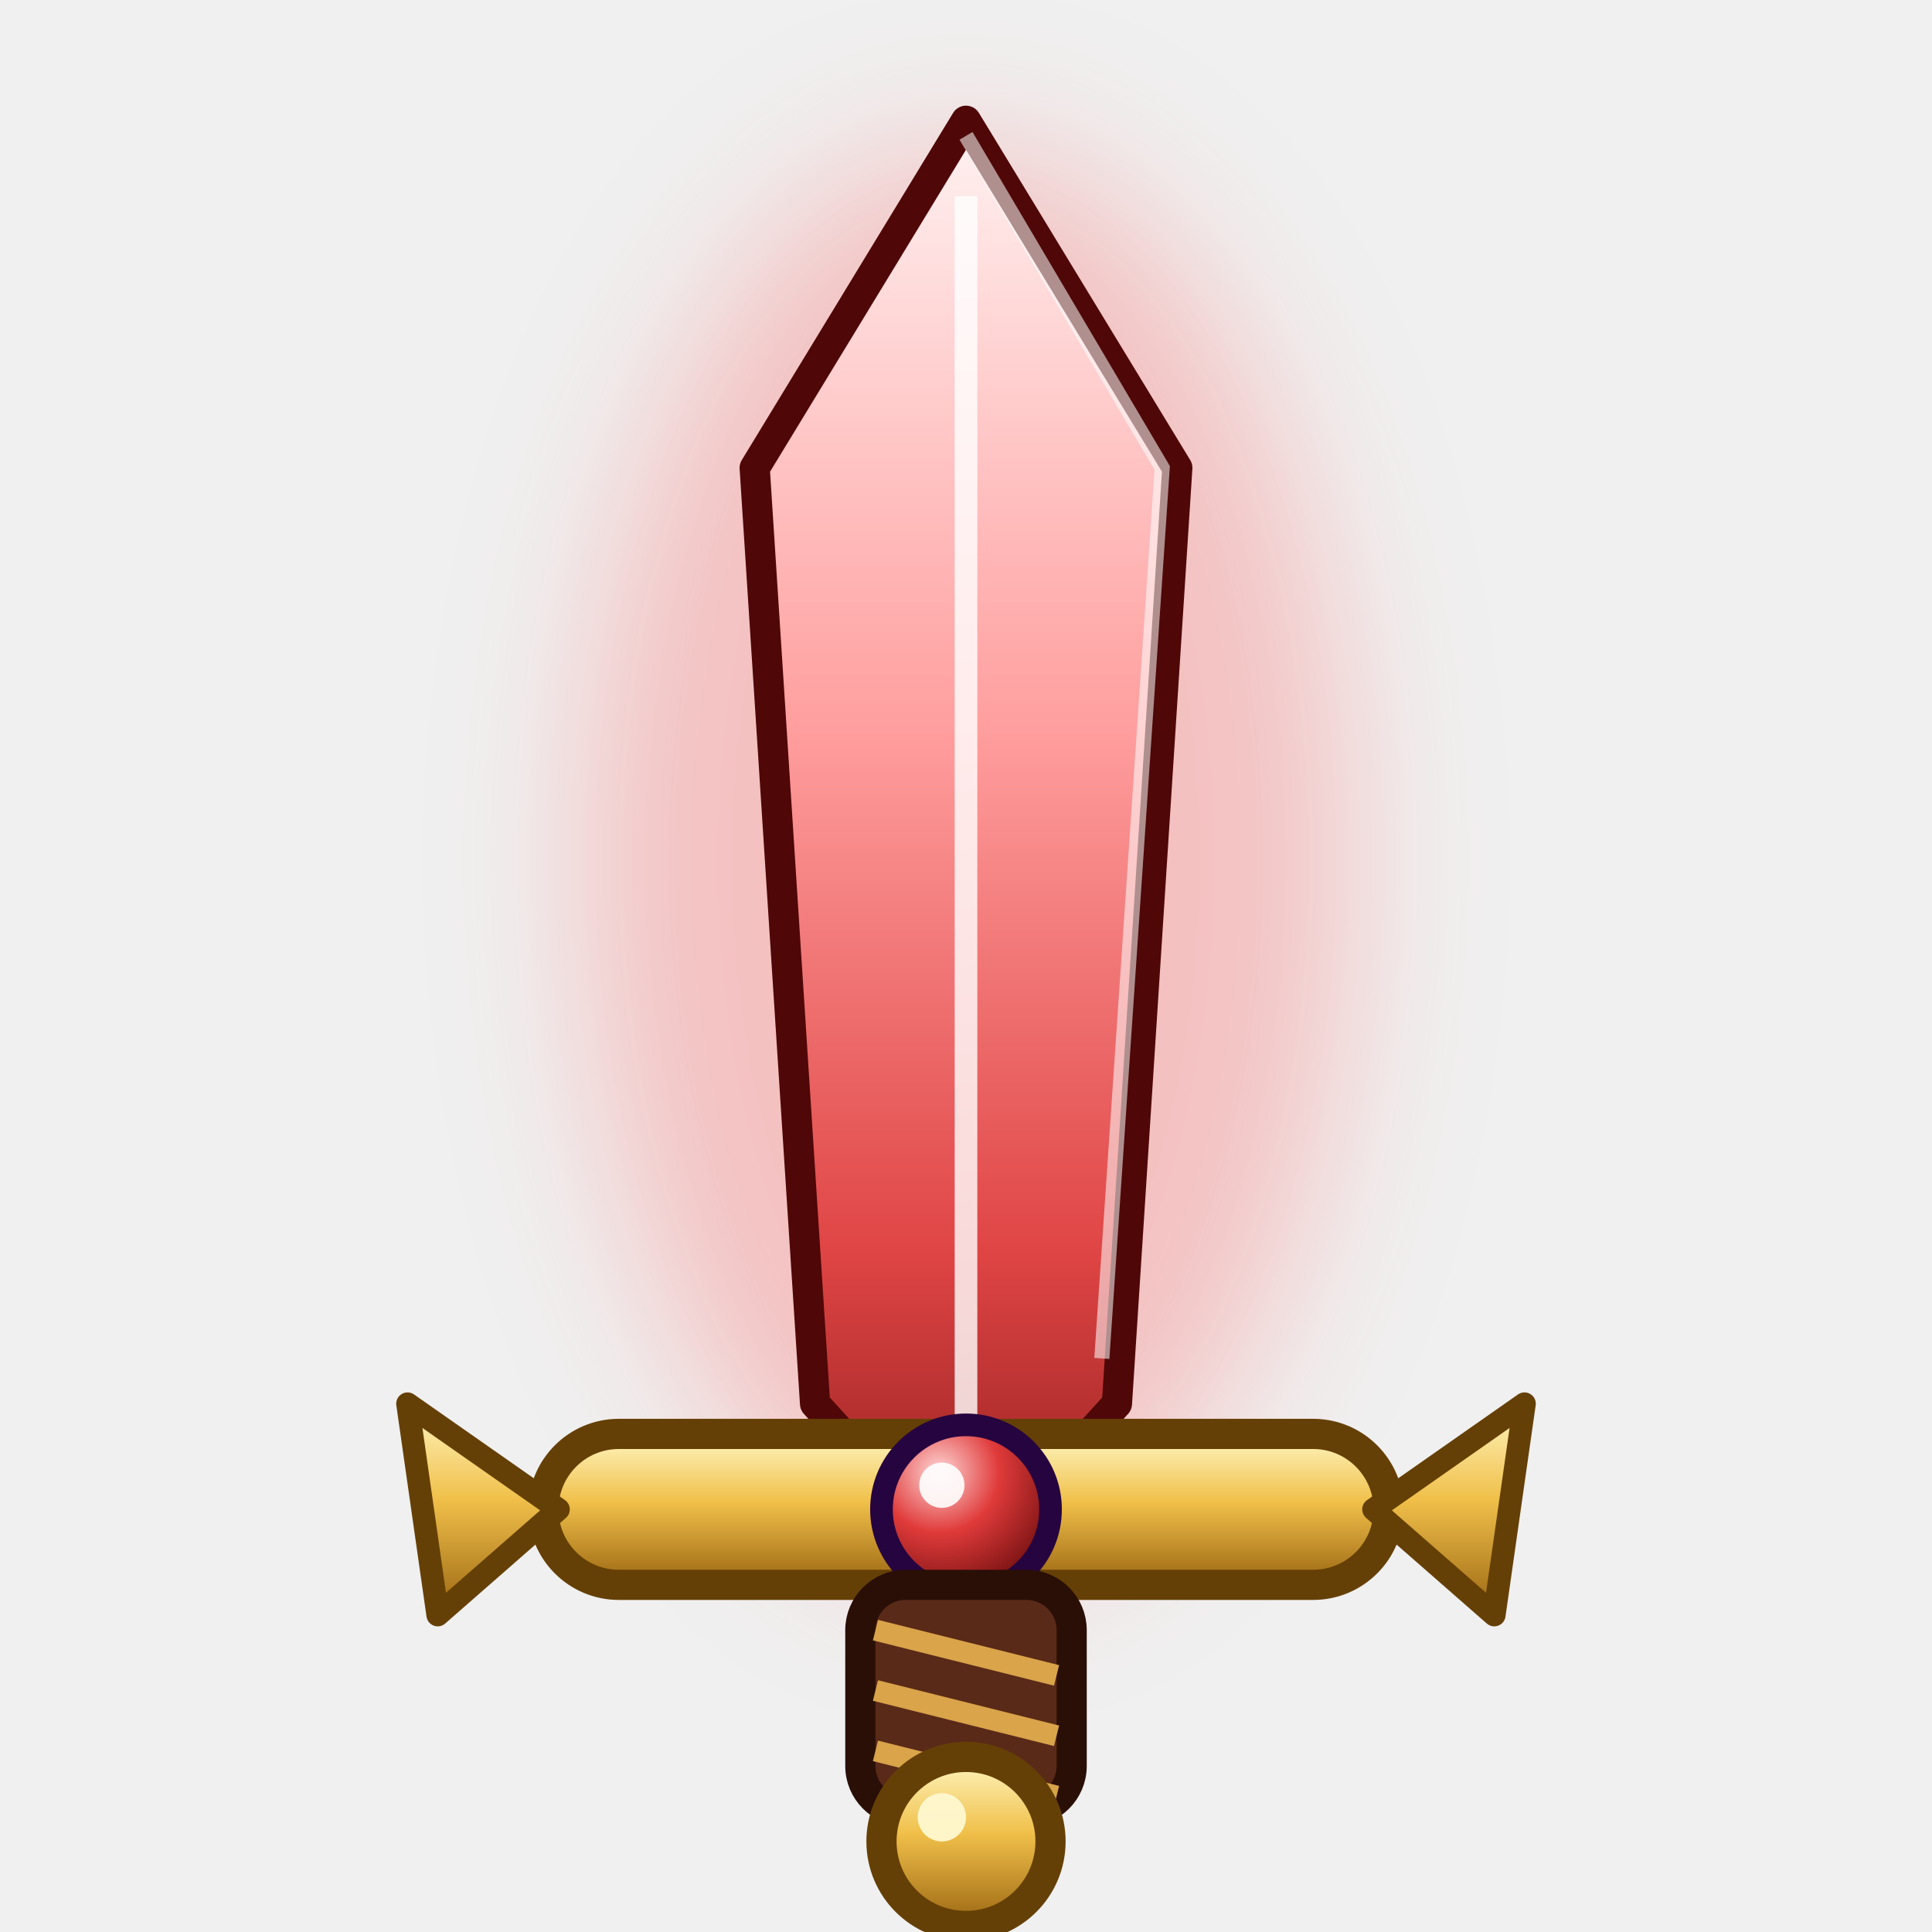
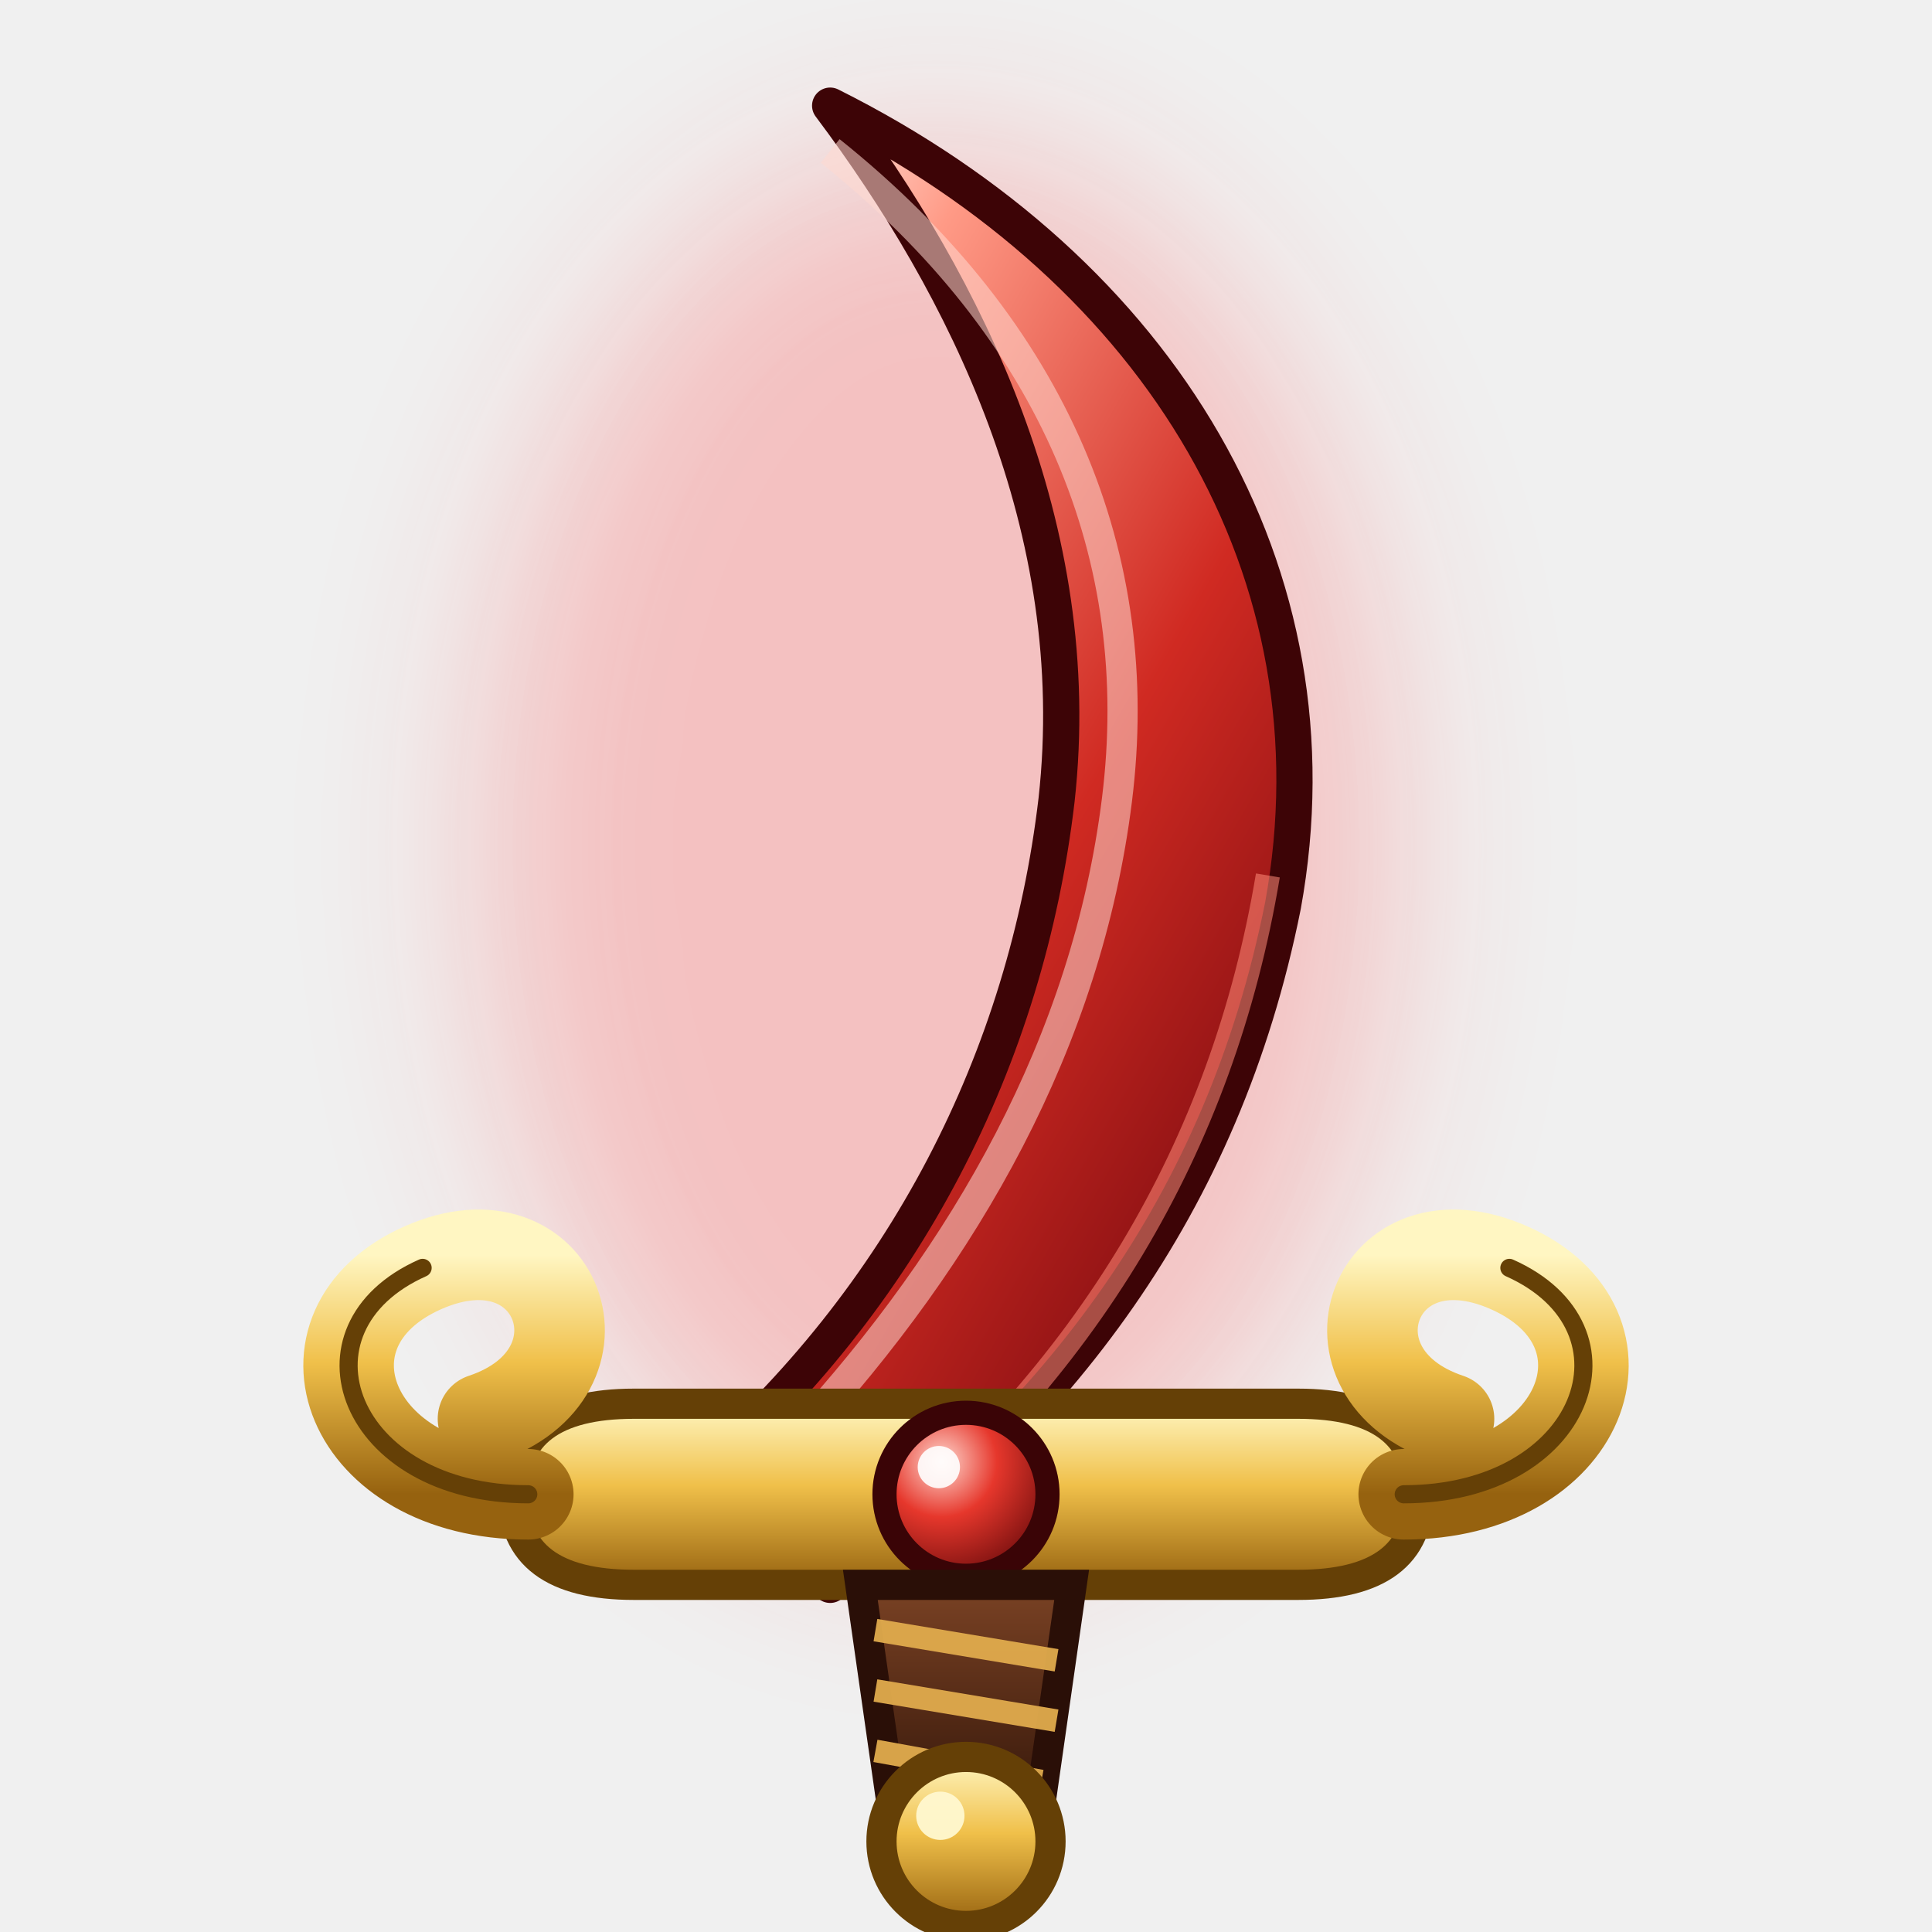
<svg xmlns="http://www.w3.org/2000/svg" width="128" height="128" viewBox="0 0 128 128">
  <defs>
-     <linearGradient id="blade" x1="0" y1="0" x2="0" y2="1">
-       <stop offset="0" stop-color="#fff2f2" />
-       <stop offset="0.42" stop-color="#ff9e9e" />
-       <stop offset="0.78" stop-color="#e04545" />
-       <stop offset="1" stop-color="#8e1c1c" />
+     <linearGradient id="blade" x1="0.15" y1="0" x2="0.85" y2="1">
+       <stop offset="0" stop-color="#fff4ef" />
+       <stop offset="0.18" stop-color="#ff9a86" />
+       <stop offset="0.55" stop-color="#d02a22" />
+       <stop offset="0.82" stop-color="#8e1214" />
+       <stop offset="1" stop-color="#520608" />
    </linearGradient>
    <linearGradient id="gold" x1="0" y1="0" x2="0" y2="1">
      <stop offset="0" stop-color="#fff6c2" />
      <stop offset="0.45" stop-color="#f0c04a" />
-       <stop offset="1" stop-color="#9a6511" />
+       <stop offset="1" stop-color="#96620f" />
    </linearGradient>
-     <radialGradient id="gem" cx="0.34" cy="0.28" r="0.85">
-       <stop offset="0" stop-color="#ffd6d6" />
-       <stop offset="0.42" stop-color="#e03a3a" />
-       <stop offset="1" stop-color="#5c0707" />
+     <linearGradient id="grip" x1="0" y1="0" x2="0" y2="1">
+       <stop offset="0" stop-color="#7a4224" />
+       <stop offset="1" stop-color="#3a1a0c" />
+     </linearGradient>
+     <radialGradient id="gem" cx="0.35" cy="0.3" r="0.85">
+       <stop offset="0" stop-color="#ffd9d0" />
+       <stop offset="0.4" stop-color="#e6372c" />
+       <stop offset="1" stop-color="#5a0507" />
    </radialGradient>
-     <filter id="glow" x="-60%" y="-30%" width="220%" height="160%">
-       <feGaussianBlur stdDeviation="5" />
+     <filter id="glow" x="-70%" y="-35%" width="240%" height="170%">
+       <feGaussianBlur stdDeviation="6" />
    </filter>
  </defs>
-   <ellipse cx="64" cy="57" rx="25" ry="47" fill="#ff3939" opacity="0.26" filter="url(#glow)" />
-   <path d="M64 8 L78 31 L74 93 L64 104 L54 93 L50 31 Z" fill="url(#blade)" stroke="#4f0707" stroke-width="2" stroke-linejoin="round" />
-   <path d="M64 13 L64 100" fill="none" stroke="#ffffff" stroke-opacity="0.8" stroke-width="1.5" />
-   <path d="M64 9 L77 31 L73 90" fill="none" stroke="#ffffff" stroke-opacity="0.55" stroke-width="1" />
-   <rect x="36" y="95" width="56" height="10" rx="5" fill="url(#gold)" stroke="#654006" stroke-width="2" />
-   <path d="M37 100 L27 93 L29 107 Z" fill="url(#gold)" stroke="#654006" stroke-width="1.5" stroke-linejoin="round" />
-   <path d="M91 100 L101 93 L99 107 Z" fill="url(#gold)" stroke="#654006" stroke-width="1.5" stroke-linejoin="round" />
-   <circle cx="64" cy="100" r="5.6" fill="url(#gem)" stroke="#26043f" stroke-width="1.5" />
-   <circle cx="62.4" cy="98.4" r="1.5" fill="#ffffff" opacity="0.9" />
-   <rect x="57" y="105" width="14" height="15" rx="3" fill="#5a2a18" stroke="#2a0f07" stroke-width="2" />
-   <path d="M58 108 L70 111 M58 112 L70 115 M58 116 L70 119" stroke="#e0aa4d" stroke-width="1.4" opacity="0.95" />
+   <ellipse cx="62" cy="56" rx="30" ry="46" fill="#ff2b2b" opacity="0.24" filter="url(#glow)" />
+   <path d="M55 7            C77 18 89 38 85 60            C81 80 70 94 55 105            L46 98            C60 86 68 70 70 53            C72 35 64 19 55 7 Z" fill="url(#blade)" stroke="#3d0406" stroke-width="2.4" stroke-linejoin="round" />
+   <path d="M55 10 C70 22 76 37 74 53 C72 69 64 83 53 95" fill="none" stroke="#ffd9cf" stroke-opacity="0.55" stroke-width="2" />
+   <path d="M84 58 C81 76 72 91 57 103" fill="none" stroke="#ff8b78" stroke-opacity="0.55" stroke-width="1.6" />
+   <path d="M34 99 Q34 93 42 93 L86 93 Q94 93 94 99 Q94 105 86 105 L42 105 Q34 105 34 99 Z" fill="url(#gold)" stroke="#654006" stroke-width="2" />
+   <path d="M35 99 C23 99 19 88 28 84 C37 80 41 91 32 94" fill="none" stroke="url(#gold)" stroke-width="6" stroke-linecap="round" />
+   <path d="M93 99 C105 99 109 88 100 84 C91 80 87 91 96 94" fill="none" stroke="url(#gold)" stroke-width="6" stroke-linecap="round" />
+   <path d="M35 99 C23 99 19 88 28 84" fill="none" stroke="#654006" stroke-width="1.2" stroke-linecap="round" />
+   <path d="M93 99 C105 99 109 88 100 84" fill="none" stroke="#654006" stroke-width="1.2" stroke-linecap="round" />
+   <circle cx="64" cy="99" r="5.4" fill="url(#gem)" stroke="#3a0406" stroke-width="1.6" />
+   <circle cx="62.2" cy="97.2" r="1.4" fill="#ffffff" opacity="0.9" />
+   <path d="M57 105 L71 105 L69 119 L59 119 Z" fill="url(#grip)" stroke="#2a0f07" stroke-width="2" />
+   <path d="M58 108 L70 110 M58 112 L70 114 M58 116 L69 118" stroke="#e0aa4d" stroke-width="1.5" opacity="0.95" />
  <circle cx="64" cy="122" r="5.6" fill="url(#gold)" stroke="#654006" stroke-width="2" />
-   <circle cx="62.4" cy="120.4" r="1.6" fill="#fff8cf" opacity="0.95" />
+   <circle cx="62.3" cy="120.3" r="1.6" fill="#fff8cf" opacity="0.95" />
</svg>
